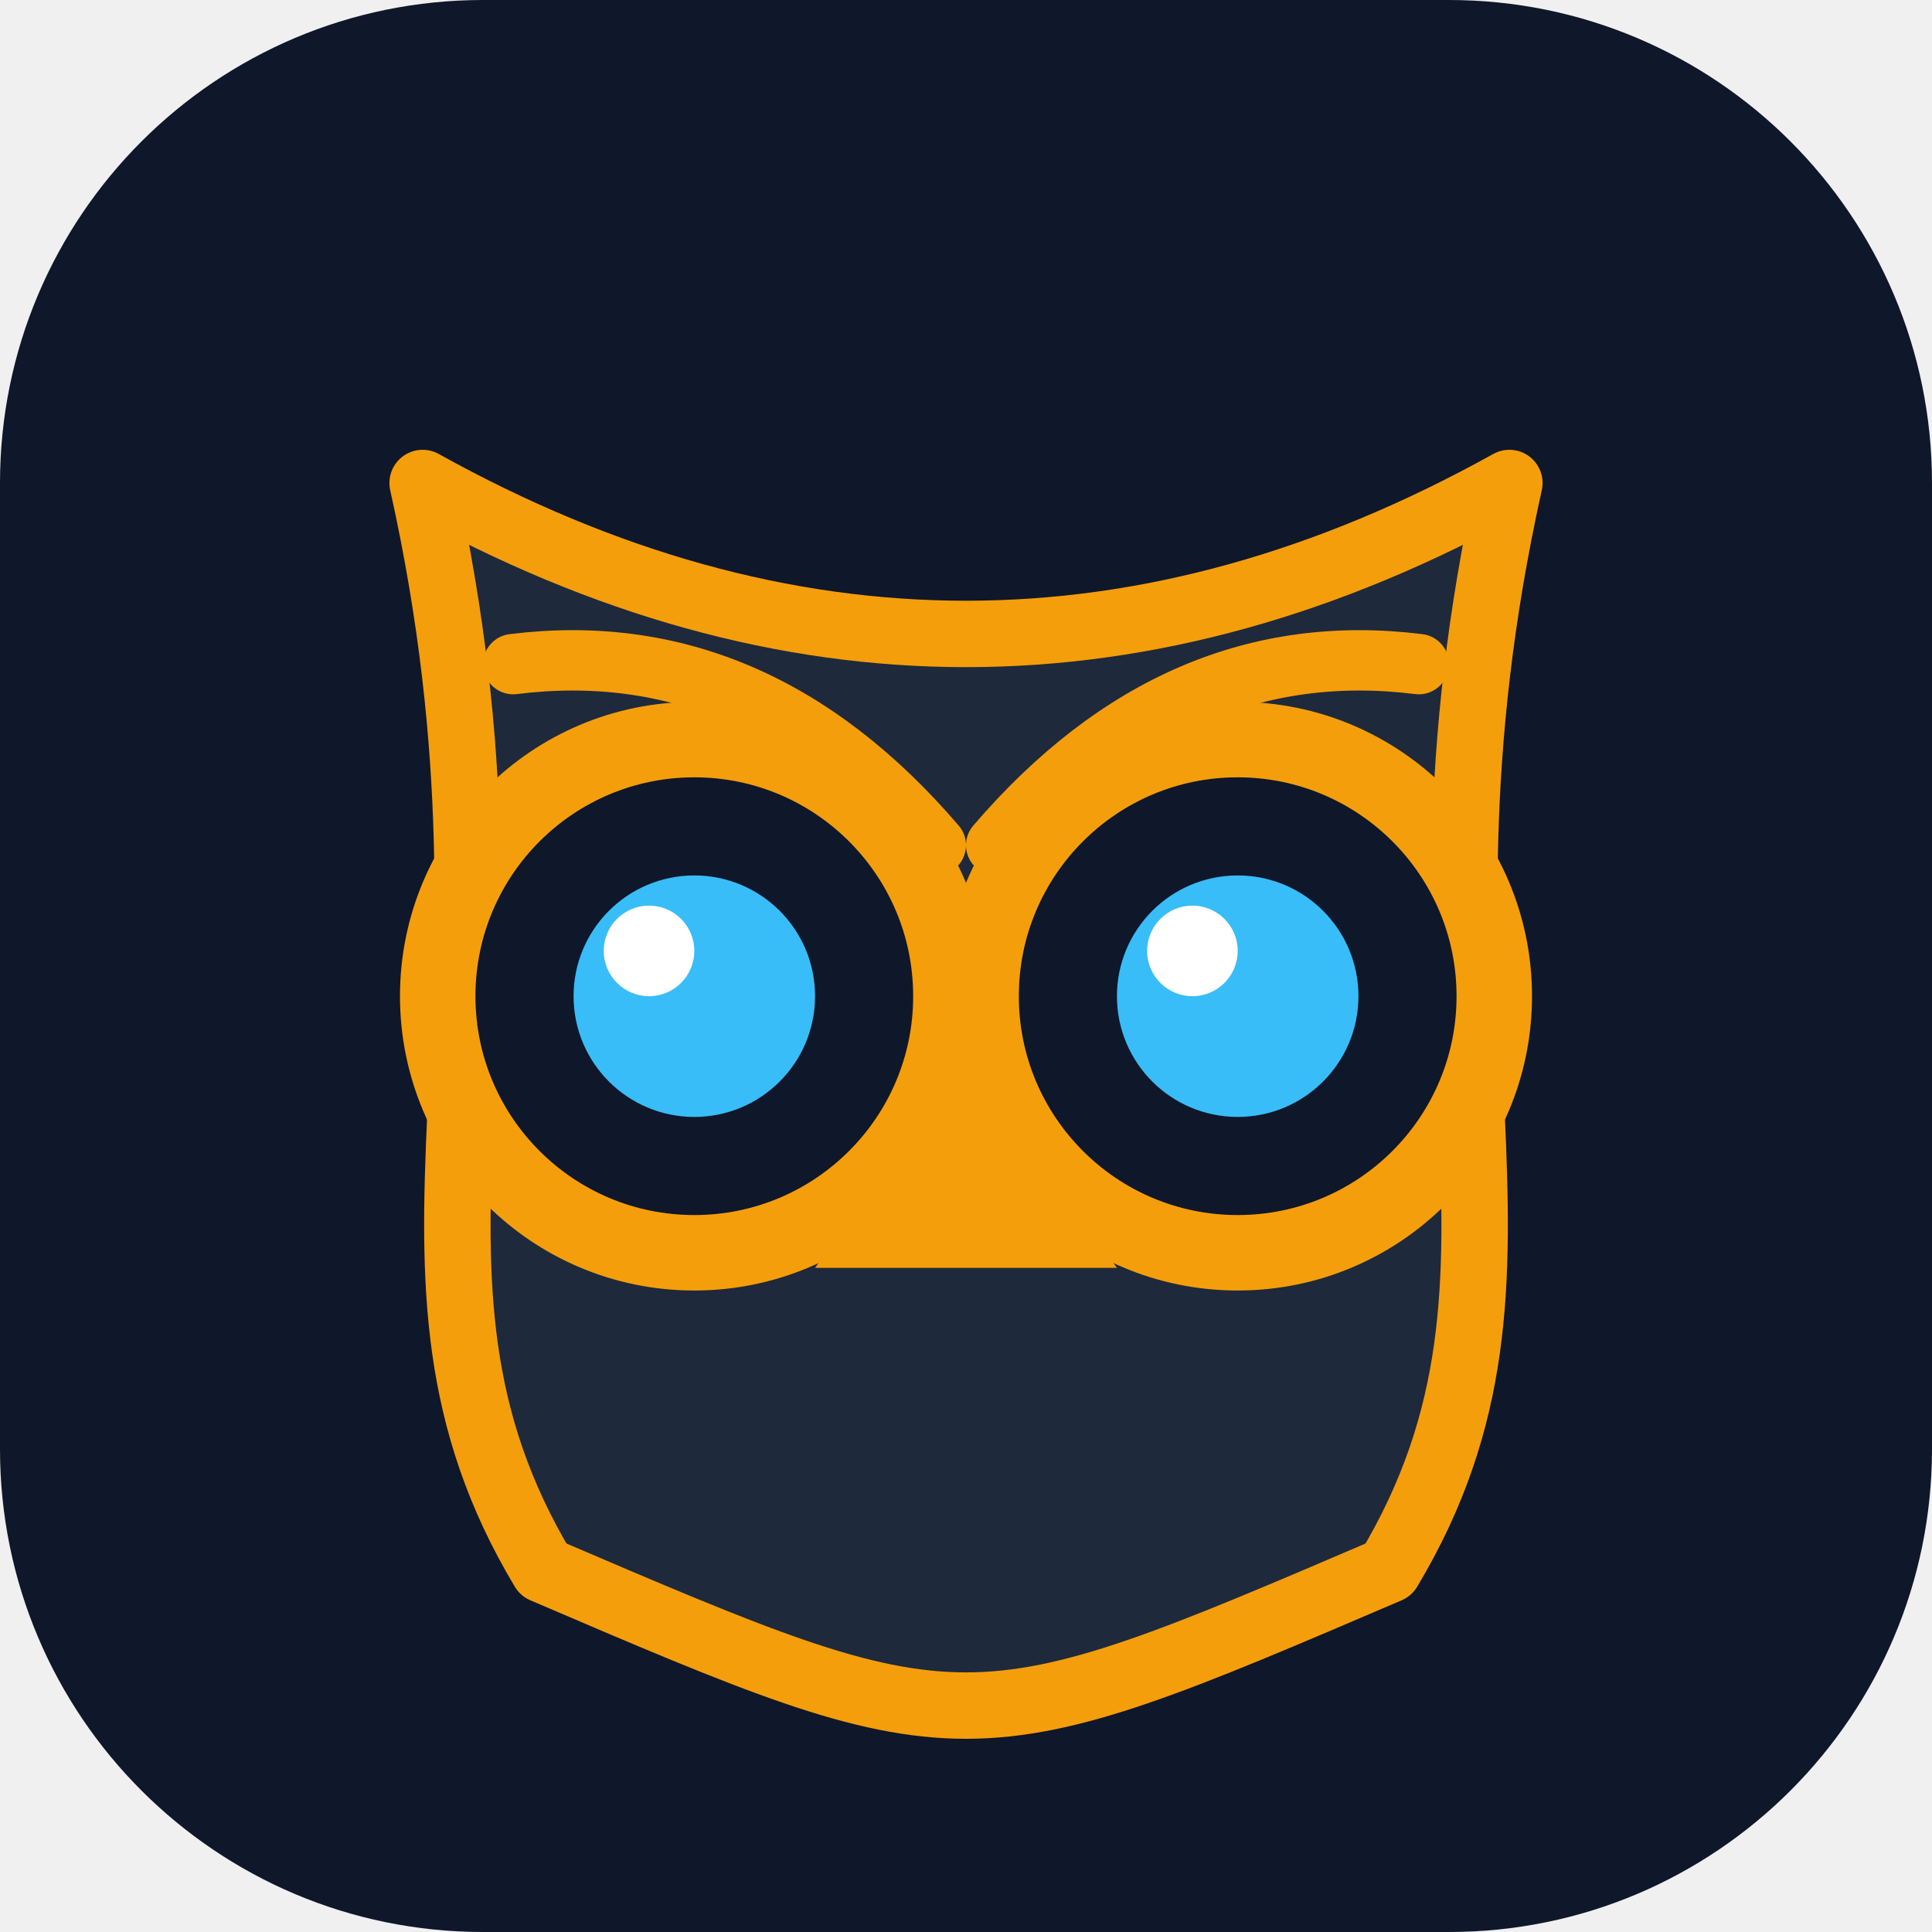
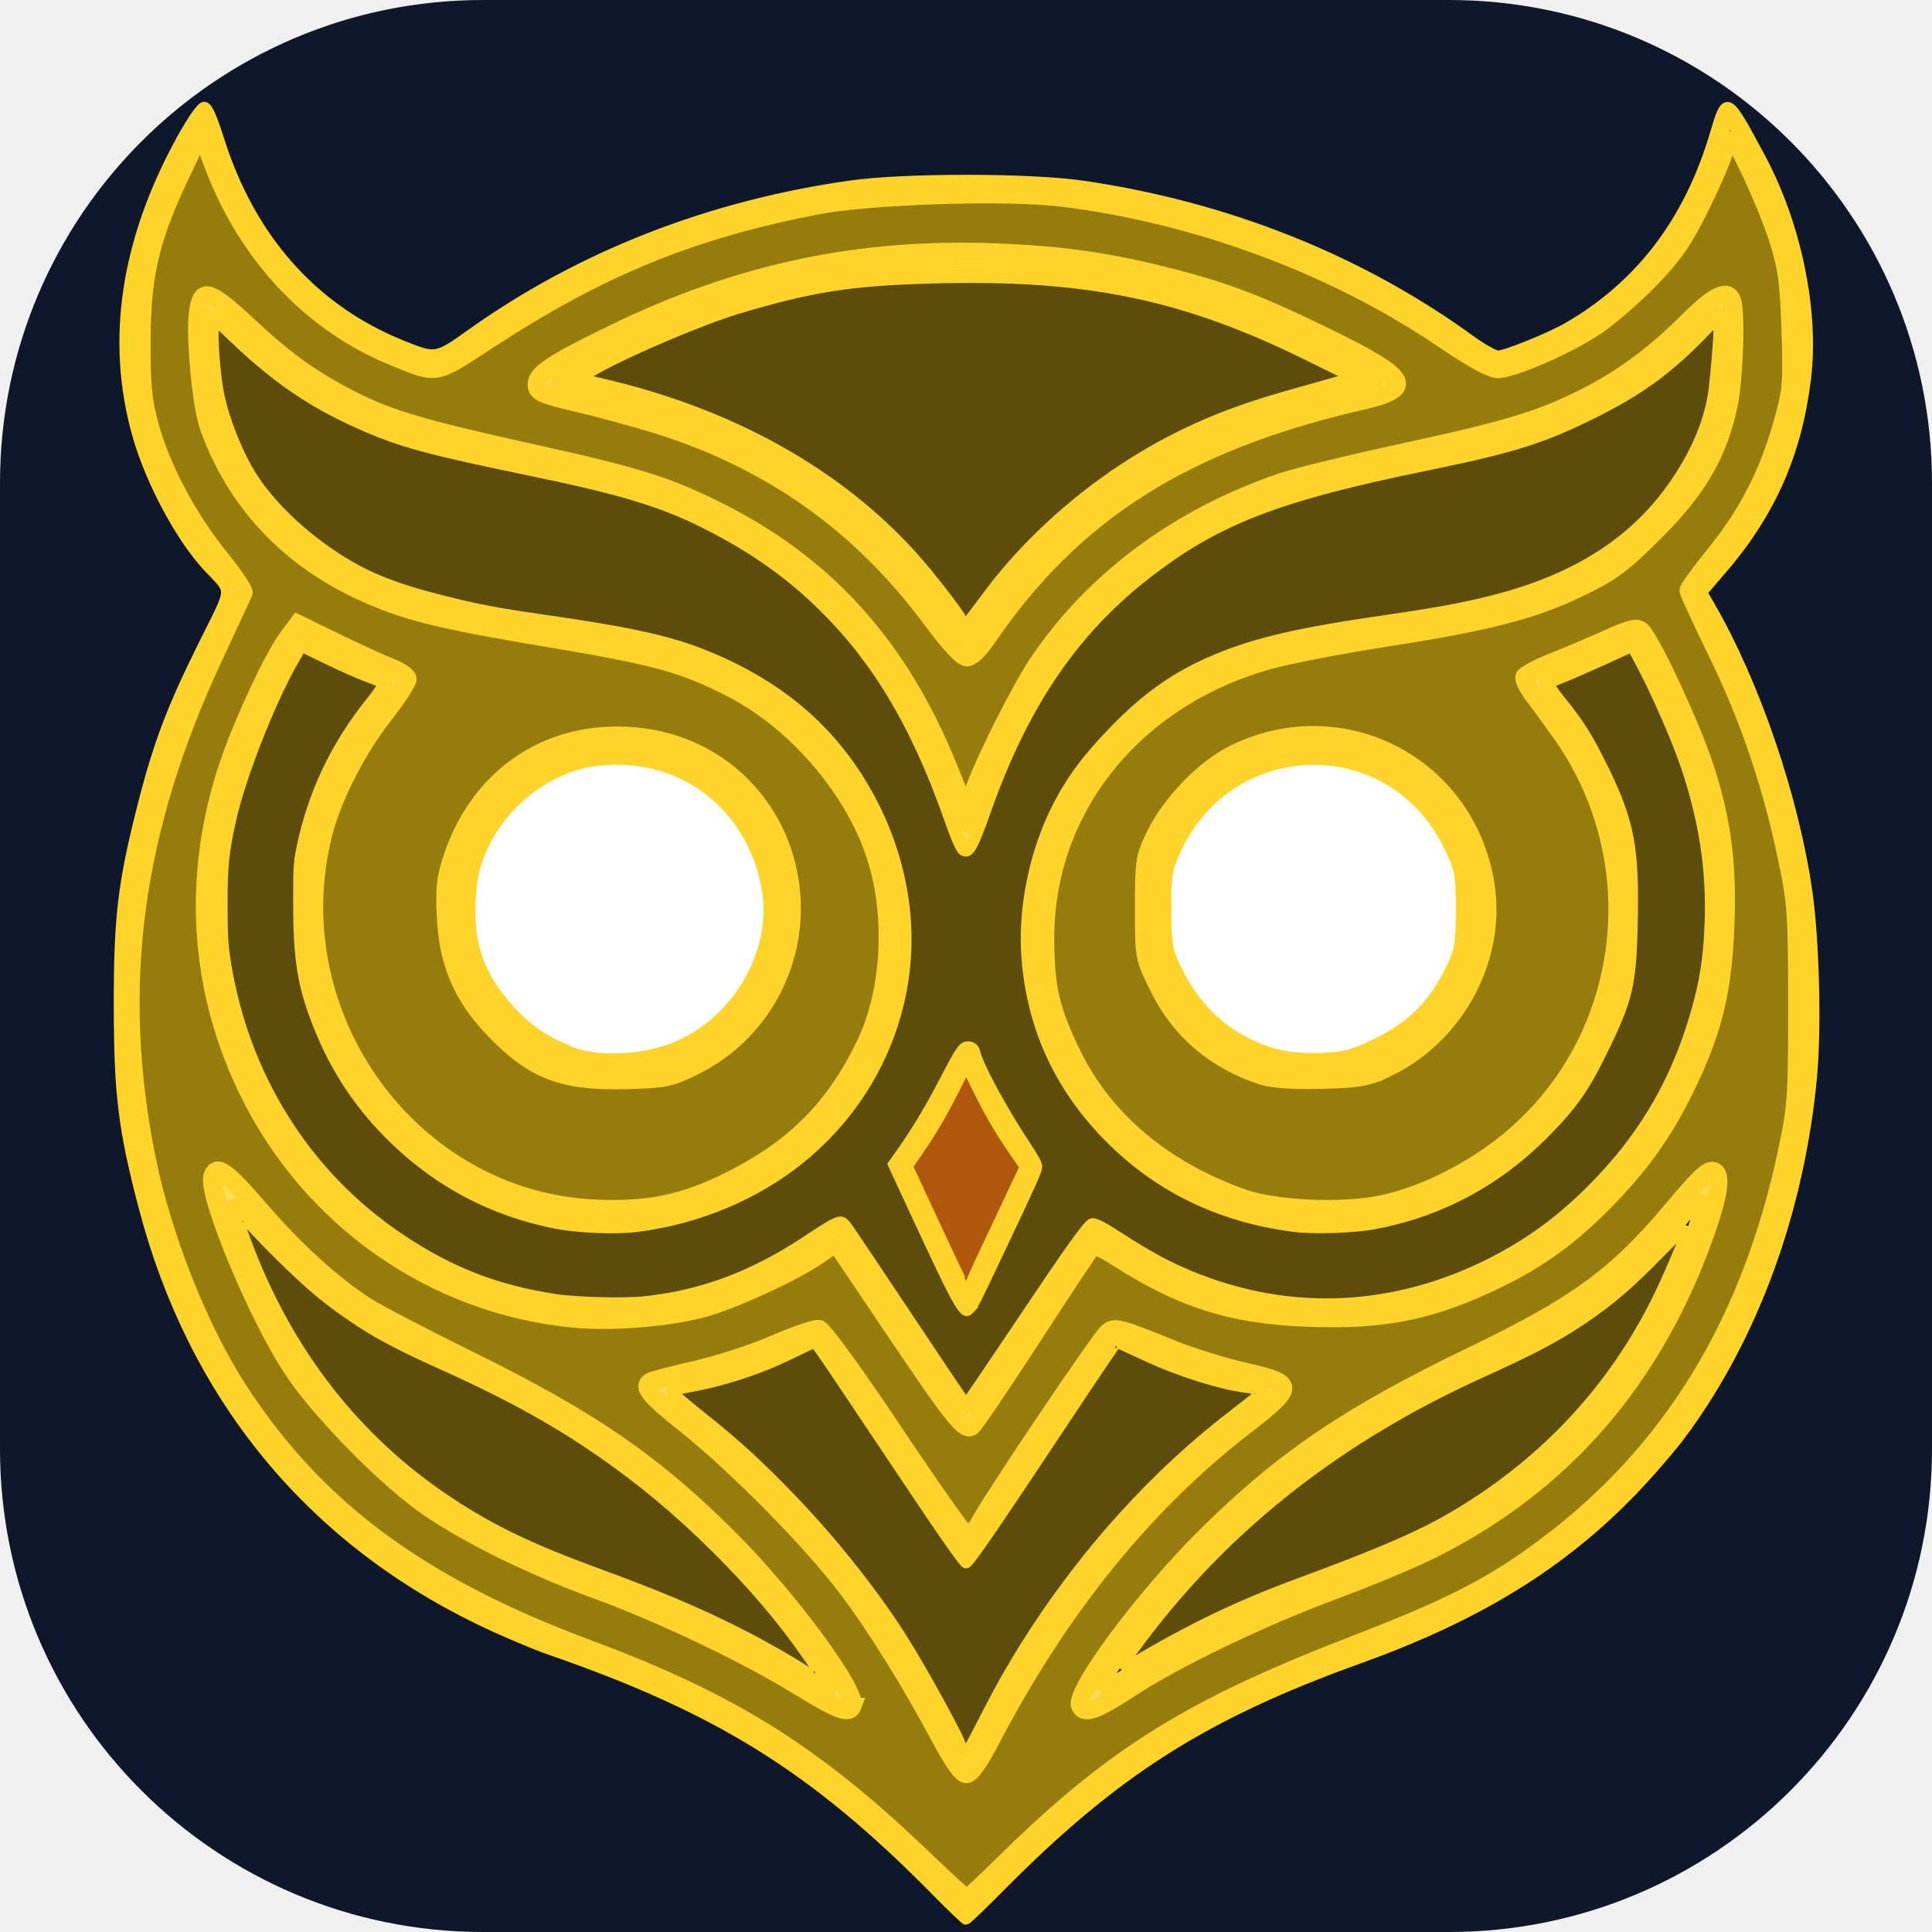
- <svg xmlns="http://www.w3.org/2000/svg" viewBox="0 0 64 64" width="64" height="64" fill="none">
-   <rect width="64" height="64" rx="16" fill="#0f172a" />
-   <path d="M 14 16 Q 32 26 50 16 C 46 34 52 42 46 52 C 32 58 32 58 18 52 C 12 42 18 34 14 16 Z" fill="#1e293b" stroke="#f59e0b" stroke-width="2.2" stroke-linejoin="round" />
-   <circle cx="23" cy="33" r="8.5" fill="#0f172a" stroke="#f59e0b" stroke-width="2.5" />
-   <circle cx="41" cy="33" r="8.5" fill="#0f172a" stroke="#f59e0b" stroke-width="2.5" />
-   <circle cx="23" cy="33" r="4" fill="#38bdf8" />
-   <circle cx="41" cy="33" r="4" fill="#38bdf8" />
-   <circle cx="21.5" cy="31.5" r="1.5" fill="#ffffff" />
-   <circle cx="39.5" cy="31.5" r="1.5" fill="#ffffff" />
-   <path d="M 32 35 L 27 42 L 37 42 Z" fill="#f59e0b" />
-   <path d="M 17 22 Q 25 21 31 28" stroke="#f59e0b" stroke-width="2" stroke-linecap="round" />
-   <path d="M 47 22 Q 39 21 33 28" stroke="#f59e0b" stroke-width="2" stroke-linecap="round" />
+ <svg xmlns="http://www.w3.org/2000/svg" viewBox="0 0 64 64" width="64" height="64" fill="none" version="1.1" id="svg8">
+   <defs id="defs8" />
+   <g id="g8">
+     <rect width="64" height="64" rx="16" fill="#0f172a" id="rect1" />
+     <path style="fill:#ffdd55;stroke:#ffd42a;stroke-width:0.322" d="M 30.968,62.61 C 27.002,58.588 23.811,56.597 18.245,54.67 17.678,54.473 16.612,54.02 15.875,53.662 10.208,50.909 6.382,46.205 4.753,39.989 4.078,37.417 3.934,36.252 3.93,33.36 3.926,30.408 4.055,29.297 4.698,26.759 5.223,24.683 5.667,23.503 6.721,21.378 7.717,19.37 7.699,19.661 6.882,18.783 5.98,17.816 4.988,15.966 4.55,14.434 3.654,11.299 4.148,7.981 6.016,4.597 6.366,3.963 6.667,3.534 6.762,3.533 c 0.113,-0.001 0.259,0.313 0.499,1.076 1.034,3.287 3.099,5.622 6.024,6.811 1.145,0.465 1.162,0.463 2.299,-0.348 3.643,-2.598 7.924,-4.274 12.603,-4.933 1.785,-0.252 5.93,-0.249 7.676,0.005 4.763,0.692 9.188,2.455 12.856,5.123 0.384,0.279 0.792,0.507 0.907,0.507 0.248,0 1.731,-0.601 2.313,-0.938 2.383,-1.378 3.996,-3.491 4.849,-6.352 0.407,-1.365 0.407,-1.365 1.539,0.747 1.189,2.216 1.778,5.085 1.503,7.32 -0.305,2.481 -1.168,4.434 -2.792,6.321 l -0.646,0.75 0.277,0.481 c 1.486,2.582 2.758,6.322 3.206,9.428 0.231,1.605 0.306,4.498 0.158,6.107 -0.409,4.444 -1.943,8.651 -4.324,11.862 -0.336,0.453 -1.057,1.289 -1.603,1.858 -2.359,2.457 -5.151,4.177 -9.074,5.588 -5.15,1.853 -8.102,3.729 -11.899,7.563 -0.594,0.6 -1.105,1.091 -1.135,1.091 -0.03,0 -0.495,-0.446 -1.032,-0.991 z m 2.517,-0.84 c 3.53,-3.447 6.45,-5.278 11.114,-6.969 2.843,-1.03 4.196,-1.668 5.803,-2.734 5.015,-3.327 8.072,-8.252 9.15,-14.741 0.924,-5.56 -0.195,-11.846 -2.993,-16.817 -0.246,-0.437 -0.448,-0.848 -0.448,-0.913 0,-0.065 0.233,-0.373 0.518,-0.685 1.551,-1.697 2.539,-3.759 2.896,-6.048 0.178,-1.139 0.055,-3.214 -0.262,-4.408 -0.35,-1.319 -0.88,-2.626 -1.492,-3.676 L 57.275,3.926 56.893,5.03 c -0.697,2.018 -1.39,3.157 -2.69,4.426 -0.465,0.453 -1.249,1.075 -1.744,1.382 -0.891,0.553 -2.486,1.235 -2.904,1.242 -0.119,0.002 -0.422,-0.153 -0.673,-0.345 C 45.082,8.832 39.866,6.815 34.849,6.308 33.26,6.147 29.229,6.236 27.827,6.463 23.31,7.193 19.395,8.752 15.851,11.231 c -0.667,0.466 -1.291,0.849 -1.386,0.85 -0.304,0.003 -1.654,-0.52 -2.402,-0.931 C 9.697,9.849 8.004,7.743 7.071,4.939 L 6.734,3.926 6.533,4.256 c -0.51,0.838 -1.226,2.403 -1.507,3.293 -0.516,1.636 -0.586,2.098 -0.578,3.864 0.006,1.436 0.042,1.778 0.275,2.649 0.469,1.752 1.28,3.268 2.494,4.659 0.37,0.425 0.673,0.811 0.673,0.859 0,0.048 -0.386,0.849 -0.858,1.782 -3.592,7.098 -3.862,15.132 -0.745,22.143 2.302,5.177 6.482,8.891 12.421,11.035 5.363,1.936 8.074,3.597 11.784,7.219 0.801,0.782 1.474,1.423 1.498,1.425 0.023,0.002 0.695,-0.634 1.494,-1.414 z m -2.407,-4.743 c -2.174,-4.261 -5.115,-7.709 -9.103,-10.67 -0.216,-0.16 -0.374,-0.343 -0.353,-0.407 0.021,-0.064 0.383,-0.17 0.804,-0.235 1.233,-0.191 2.34,-0.534 3.483,-1.078 0.588,-0.28 1.121,-0.509 1.185,-0.508 0.064,9.66e-4 1.182,1.622 2.485,3.603 1.303,1.981 2.393,3.602 2.421,3.603 0.028,9.66e-4 1.118,-1.619 2.421,-3.601 1.303,-1.981 2.424,-3.603 2.491,-3.605 0.067,-0.002 0.507,0.184 0.979,0.413 1.046,0.507 2.534,0.983 3.64,1.163 0.562,0.092 0.831,0.182 0.845,0.282 0.011,0.081 -0.406,0.459 -0.927,0.84 -3.513,2.567 -6.577,6.281 -8.716,10.564 -0.347,0.694 -0.674,1.262 -0.727,1.262 -0.053,0 -0.471,-0.732 -0.927,-1.628 z m 1.528,0.005 c 1.979,-3.99 5.023,-7.695 8.431,-10.26 0.465,-0.35 0.847,-0.664 0.85,-0.699 0.003,-0.035 -0.244,-0.092 -0.547,-0.128 -0.86,-0.101 -2.29,-0.55 -3.351,-1.052 -0.532,-0.252 -0.985,-0.457 -1.007,-0.457 -0.022,0 -1.127,1.646 -2.456,3.658 -1.329,2.012 -2.463,3.658 -2.52,3.658 -0.057,0 -1.192,-1.646 -2.523,-3.658 -1.331,-2.012 -2.446,-3.658 -2.478,-3.658 -0.032,0 -0.416,0.18 -0.854,0.4 -0.926,0.465 -2.225,0.894 -3.231,1.066 -0.389,0.067 -0.707,0.153 -0.707,0.193 0,0.039 0.513,0.475 1.139,0.968 2.258,1.778 4.65,4.406 6.335,6.961 0.67,1.016 2.022,3.454 2.154,3.883 0.039,0.128 0.104,0.232 0.144,0.232 0.04,0 0.32,-0.498 0.622,-1.108 z M 26.874,55.87 C 24.782,54.518 22.513,53.43 19.791,52.474 15.066,50.814 11.954,48.507 9.645,44.951 8.754,43.579 7.578,40.826 7.213,39.258 7.098,38.766 7.427,38.924 7.961,39.619 c 0.77,1.001 1.585,1.865 2.514,2.667 1.089,0.94 1.968,1.506 3.36,2.163 2.843,1.344 4.291,2.09 5.336,2.751 3.262,2.062 6.1,4.823 8.225,8.001 1.015,1.518 0.94,1.614 -0.522,0.668 z m 0.168,-0.693 c -1.967,-2.943 -4.917,-5.78 -8.077,-7.766 -1.311,-0.824 -2.784,-1.591 -4.526,-2.358 -1.51,-0.664 -2.518,-1.253 -3.605,-2.106 -0.822,-0.645 -2.333,-2.139 -2.87,-2.839 -0.367,-0.478 -0.351,-0.311 0.086,0.896 1.679,4.638 4.779,8.066 9.165,10.133 0.567,0.267 1.772,0.752 2.679,1.077 2.843,1.02 5.17,2.128 7.006,3.338 0.34,0.224 0.631,0.411 0.647,0.415 0.016,0.004 -0.211,-0.351 -0.505,-0.79 z m 8.873,1.193 c 0,-0.215 1.503,-2.378 2.386,-3.432 2.874,-3.434 6.372,-6.021 10.746,-7.946 0.853,-0.376 1.858,-0.862 2.234,-1.081 1.707,-0.995 3.379,-2.486 4.642,-4.139 0.662,-0.867 0.975,-1.036 0.858,-0.464 -0.147,0.722 -0.82,2.555 -1.34,3.654 -2.12,4.475 -5.763,7.621 -10.869,9.385 -1.881,0.65 -3.041,1.128 -4.534,1.869 -1.323,0.657 -3.536,1.972 -3.662,2.177 -0.085,0.138 -0.459,0.118 -0.459,-0.025 z m 4.08,-2.456 c 1.407,-0.685 2.241,-1.028 4.317,-1.772 3.131,-1.122 5.17,-2.316 7.216,-4.227 1.977,-1.846 3.516,-4.288 4.516,-7.163 0.202,-0.581 0.353,-1.056 0.334,-1.056 -0.018,0 -0.244,0.267 -0.502,0.592 -0.719,0.907 -1.952,2.113 -2.863,2.799 -1.134,0.854 -2.067,1.382 -3.688,2.085 -5.186,2.248 -9.468,5.716 -12.372,10.02 l -0.518,0.768 1.157,-0.719 c 0.636,-0.395 1.718,-0.992 2.404,-1.327 z M 29.86,44.025 C 28.742,42.326 27.8,40.935 27.766,40.934 27.732,40.933 27.315,41.195 26.838,41.515 23.22,43.948 18.641,44.234 14.635,42.278 8.222,39.147 5.363,31.813 7.885,24.962 8.271,23.916 9.427,21.506 9.707,21.167 l 0.199,-0.241 1.027,0.513 c 0.565,0.282 1.34,0.622 1.723,0.755 0.383,0.133 0.695,0.283 0.695,0.332 0,0.049 -0.225,0.351 -0.5,0.67 -1.192,1.386 -1.903,2.718 -2.357,4.423 -0.367,1.379 -0.389,3.443 -0.051,4.792 0.516,2.056 1.482,3.711 2.999,5.136 1.12,1.052 2.264,1.755 3.591,2.208 1.33,0.454 2.308,0.595 3.633,0.526 1.369,-0.072 2.323,-0.339 3.761,-1.053 1.901,-0.944 3.304,-2.297 4.219,-4.069 0.748,-1.449 0.931,-2.249 0.931,-4.069 0,-1.304 -0.037,-1.674 -0.237,-2.37 -0.791,-2.757 -2.619,-4.939 -5.223,-6.238 -1.546,-0.771 -2.794,-1.095 -5.914,-1.536 -3.753,-0.531 -5.775,-1.129 -7.402,-2.191 C 8.816,17.461 7.512,15.694 6.948,13.535 6.719,12.66 6.641,10.098 6.837,9.902 c 0.073,-0.073 0.44,0.229 1.172,0.965 1.606,1.613 3.245,2.613 5.552,3.388 0.537,0.18 2.214,0.576 3.728,0.88 1.514,0.304 3.276,0.721 3.915,0.927 5.095,1.642 8.633,5.169 10.403,10.37 0.188,0.552 0.365,1.005 0.394,1.005 0.029,6.5e-5 0.213,-0.474 0.409,-1.053 0.419,-1.238 1.418,-3.25 2.145,-4.32 2.129,-3.134 5.344,-5.302 9.366,-6.318 0.555,-0.14 2.053,-0.462 3.328,-0.715 2.576,-0.511 3.967,-0.95 5.506,-1.739 1.318,-0.676 2.422,-1.512 3.428,-2.598 1.057,-1.14 1.096,-1.116 1.087,0.687 -0.009,1.678 -0.22,2.592 -0.921,3.991 -0.376,0.75 -0.681,1.174 -1.349,1.876 -2.081,2.187 -4.26,3.046 -9.499,3.747 -4.21,0.563 -6.26,1.399 -8.241,3.361 -1.992,1.972 -2.986,4.478 -2.859,7.203 0.066,1.404 0.289,2.246 0.943,3.555 0.896,1.793 2.309,3.17 4.229,4.121 1.656,0.82 2.548,1.032 4.327,1.026 1.636,-0.005 2.331,-0.145 3.765,-0.761 2.092,-0.898 4.001,-2.675 4.991,-4.644 1.047,-2.085 1.394,-4.225 1.029,-6.349 -0.354,-2.058 -1.124,-3.686 -2.487,-5.258 -0.302,-0.349 -0.55,-0.678 -0.55,-0.733 0,-0.054 0.306,-0.199 0.68,-0.322 0.374,-0.123 1.141,-0.452 1.705,-0.731 0.563,-0.279 1.092,-0.481 1.175,-0.45 0.212,0.081 1.511,2.771 1.933,4.002 0.711,2.075 0.833,2.788 0.839,4.894 0.005,2.048 -0.114,2.891 -0.626,4.424 -0.65,1.944 -1.815,3.844 -3.225,5.259 -1.146,1.15 -2.072,1.834 -3.407,2.517 -1.999,1.023 -3.68,1.432 -5.873,1.43 -2.504,-0.003 -4.65,-0.651 -6.687,-2.022 -0.476,-0.32 -0.893,-0.58 -0.927,-0.577 -0.065,0.005 -3.806,5.649 -3.967,5.983 -0.051,0.107 -0.156,0.194 -0.234,0.194 -0.077,0 -1.056,-1.39 -2.174,-3.089 z m 4.199,-0.364 c 1.104,-1.671 2.069,-3.038 2.143,-3.038 0.074,0 0.481,0.234 0.905,0.52 3.774,2.547 8.259,2.846 12.307,0.822 2.834,-1.417 5.214,-4.005 6.39,-6.949 1.298,-3.248 1.295,-6.521 -0.009,-10.139 -0.378,-1.048 -1.629,-3.653 -1.729,-3.6 -0.549,0.291 -2.124,1.005 -2.439,1.105 -0.227,0.072 -0.446,0.162 -0.488,0.2 -0.042,0.038 0.124,0.299 0.367,0.58 0.666,0.769 1.071,1.404 1.574,2.466 0.775,1.635 0.904,2.278 0.904,4.485 0,2.239 -0.133,2.876 -0.955,4.576 -0.606,1.255 -1.014,1.831 -1.996,2.826 -2.182,2.209 -5.284,3.355 -8.162,3.015 -5.446,-0.642 -9.347,-5.339 -8.719,-10.497 0.274,-2.254 1.128,-4.011 2.783,-5.727 2.063,-2.14 4.18,-3.015 8.766,-3.623 4.384,-0.581 6.506,-1.327 8.42,-2.957 1.238,-1.054 2.243,-2.627 2.654,-4.15 0.171,-0.634 0.346,-3.246 0.217,-3.246 -0.039,0 -0.332,0.281 -0.65,0.624 -0.984,1.063 -2.138,1.908 -3.584,2.625 -1.781,0.883 -2.802,1.196 -5.87,1.804 -3.916,0.776 -5.962,1.493 -7.936,2.78 -3.064,1.998 -5.169,4.887 -6.492,8.909 -0.186,0.567 -0.394,1.03 -0.461,1.03 -0.067,0 -0.25,-0.394 -0.407,-0.876 -0.935,-2.879 -2.281,-5.222 -4.011,-6.984 -1.031,-1.05 -1.762,-1.625 -3.045,-2.395 -1.925,-1.154 -3.513,-1.689 -7.182,-2.418 -1.326,-0.263 -2.817,-0.595 -3.313,-0.737 -2.432,-0.696 -4.403,-1.813 -6.051,-3.43 -0.507,-0.498 -0.947,-0.881 -0.977,-0.851 -0.096,0.096 -0.058,1.554 0.06,2.319 0.153,0.99 0.634,2.291 1.14,3.083 0.935,1.464 2.753,2.934 4.437,3.588 1.183,0.459 3.281,0.964 4.869,1.172 3.483,0.456 4.968,0.809 6.519,1.552 1.621,0.776 2.815,1.716 3.772,2.972 3.808,4.992 2.29,11.639 -3.295,14.425 -1.549,0.773 -3.565,1.187 -5.086,1.046 -4.314,-0.401 -7.896,-3.391 -9.134,-7.624 -0.331,-1.133 -0.452,-3.305 -0.252,-4.544 0.302,-1.873 1.166,-3.728 2.422,-5.2 0.258,-0.302 0.433,-0.58 0.391,-0.619 -0.043,-0.039 -0.31,-0.146 -0.593,-0.239 -0.283,-0.093 -0.922,-0.371 -1.42,-0.618 l -0.905,-0.449 -0.251,0.428 c -0.8,1.365 -1.754,3.739 -2.121,5.281 -1.217,5.101 0.837,10.647 5.113,13.803 2.103,1.552 4.331,2.345 6.951,2.471 2.641,0.128 5.073,-0.597 7.343,-2.188 0.441,-0.309 0.839,-0.539 0.884,-0.511 0.045,0.028 0.983,1.42 2.084,3.094 1.101,1.674 2.025,3.043 2.053,3.043 0.028,9.1e-5 0.955,-1.367 2.06,-3.038 z m -2.519,-1.158 c -0.209,-0.439 -0.705,-1.501 -1.103,-2.36 l -0.723,-1.561 0.577,-0.824 c 0.318,-0.453 0.812,-1.315 1.099,-1.916 0.302,-0.631 0.583,-1.092 0.668,-1.092 0.081,0 0.147,0.061 0.147,0.136 0,0.267 0.953,2.088 1.502,2.872 0.307,0.438 0.558,0.838 0.558,0.888 0,0.05 -0.365,0.851 -0.811,1.781 -0.446,0.929 -0.93,1.956 -1.076,2.282 -0.146,0.326 -0.309,0.592 -0.363,0.592 -0.054,0 -0.268,-0.359 -0.477,-0.799 z m 1.638,-2.17 0.796,-1.68 -0.521,-0.753 c -0.286,-0.414 -0.729,-1.18 -0.982,-1.702 l -0.462,-0.949 -0.482,0.961 c -0.265,0.529 -0.708,1.289 -0.984,1.689 l -0.502,0.728 0.82,1.768 c 0.451,0.972 0.899,1.919 0.995,2.105 l 0.175,0.337 0.175,-0.412 c 0.096,-0.227 0.534,-1.168 0.972,-2.092 z m -14.133,-4.815 c -1.943,-0.523 -3.539,-2.157 -3.995,-4.091 -0.695,-2.947 1.086,-5.959 3.98,-6.729 0.727,-0.194 2.16,-0.19 2.919,0.008 1.837,0.479 3.359,1.978 3.91,3.854 0.217,0.74 0.217,2.365 0,3.105 -0.551,1.877 -2.074,3.372 -3.92,3.848 -0.771,0.199 -2.164,0.201 -2.893,0.005 z m 3.118,-0.365 c 2.405,-0.743 3.994,-3.363 3.571,-5.89 -0.279,-1.668 -1.409,-3.191 -2.916,-3.927 -2.982,-1.457 -6.506,0.117 -7.449,3.327 -0.213,0.725 -0.213,2.172 -9.66e-4,2.899 0.547,1.872 2.304,3.474 4.164,3.797 0.74,0.128 1.823,0.043 2.631,-0.206 z m 19.985,0.377 c -1.957,-0.491 -3.519,-2.023 -4.019,-3.942 -0.199,-0.764 -0.197,-2.194 0.004,-2.965 0.483,-1.853 2.06,-3.433 3.908,-3.914 0.837,-0.218 2.214,-0.205 3.058,0.029 2.341,0.649 3.997,2.896 4.002,5.431 0.005,2.516 -1.88,4.877 -4.305,5.392 -0.703,0.149 -1.99,0.134 -2.648,-0.031 z m 2.215,-0.167 c 0.99,-0.157 2.059,-0.702 2.832,-1.444 2.207,-2.119 2.184,-5.547 -0.05,-7.655 -0.816,-0.769 -1.514,-1.139 -2.579,-1.364 -2.613,-0.552 -5.205,0.956 -6.095,3.545 -0.339,0.985 -0.325,2.475 0.031,3.421 0.675,1.793 2.105,3.053 3.908,3.444 0.824,0.179 1.108,0.186 1.952,0.053 z M 31.272,20.736 c -2.041,-2.979 -4.719,-5.089 -8.184,-6.447 -1.077,-0.422 -3.652,-1.131 -4.817,-1.326 -0.832,-0.14 -0.376,-0.513 2.138,-1.754 2.441,-1.204 4.134,-1.767 6.852,-2.275 4.409,-0.825 9.146,-0.46 13.51,1.042 1.114,0.383 4.008,1.755 4.856,2.302 0.657,0.424 0.634,0.586 -0.103,0.732 -4.348,0.858 -7.315,2.206 -10.008,4.549 -0.964,0.839 -2.294,2.385 -2.93,3.407 -0.237,0.38 -0.486,0.693 -0.553,0.695 -0.068,0.002 -0.41,-0.414 -0.76,-0.925 z m 1.317,-0.285 c 2.033,-3.011 5.182,-5.373 8.891,-6.668 0.901,-0.314 3.816,-1.072 4.173,-1.085 0.33,-0.012 -2.508,-1.482 -4.078,-2.113 -3.183,-1.279 -5.798,-1.75 -9.677,-1.744 -2.237,0.004 -2.825,0.039 -3.957,0.234 -2.429,0.419 -4.416,1.002 -6.347,1.862 -1.078,0.48 -2.648,1.303 -3.039,1.594 -0.202,0.15 -0.201,0.154 0.052,0.207 3.552,0.751 5.86,1.629 8.037,3.056 1.922,1.261 3.576,2.873 4.765,4.645 0.298,0.444 0.564,0.807 0.593,0.807 0.028,0 0.293,-0.358 0.588,-0.795 z" id="path1-7" />
+     <path style="fill:#d4aa00;fill-opacity:0.684;stroke:#ffd42a;stroke-width:0.545;stroke-linecap:square" d="M 30.521,61.475 C 26.941,58.057 24.202,56.348 19.501,54.598 13.915,52.518 10.484,49.98 7.921,46.03 6.621,44.026 5.405,40.958 4.883,38.366 3.736,32.662 4.431,27.491 7.116,21.747 7.625,20.659 8.065,19.71 8.096,19.638 8.126,19.566 7.768,19.034 7.301,18.457 6.262,17.173 5.374,15.505 4.993,14.119 4.759,13.267 4.709,12.745 4.717,11.242 4.728,9.076 5.012,7.887 6.031,5.744 L 6.649,4.444 7.07,5.547 c 1.11,2.912 3.237,5.173 5.894,6.267 1.551,0.638 1.397,0.663 3.209,-0.518 3.712,-2.421 6.681,-3.639 10.858,-4.456 1.771,-0.346 6.294,-0.494 8.148,-0.265 4.474,0.551 9.034,2.245 12.629,4.691 0.97,0.66 1.586,0.995 1.819,0.989 0.503,-0.014 2.197,-0.746 3.161,-1.366 0.453,-0.291 1.278,-0.994 1.833,-1.562 0.799,-0.817 1.147,-1.307 1.668,-2.349 0.363,-0.724 0.729,-1.551 0.815,-1.838 0.086,-0.287 0.196,-0.521 0.245,-0.521 0.16,0 1.146,2.137 1.514,3.28 0.303,0.942 0.369,1.413 0.423,3.038 0.059,1.796 0.04,2.004 -0.287,3.149 -0.473,1.652 -1.138,2.935 -2.203,4.252 -0.489,0.604 -0.889,1.153 -0.889,1.221 0,0.067 0.414,0.969 0.921,2.004 1.058,2.162 1.8,4.325 2.316,6.748 0.338,1.588 0.361,1.899 0.363,4.973 0.002,3.073 -0.02,3.383 -0.351,4.927 -1.209,5.629 -3.802,9.869 -7.933,12.97 -1.774,1.332 -3.134,2.032 -6.385,3.286 -5.393,2.081 -7.969,3.685 -11.508,7.162 -0.692,0.68 -1.283,1.234 -1.312,1.231 -0.029,-0.004 -0.702,-0.626 -1.496,-1.384 z m 2.36,-3.89 c 2.264,-4.323 5.069,-7.784 8.371,-10.328 1.714,-1.321 1.713,-1.457 -0.006,-1.844 -0.704,-0.159 -1.781,-0.492 -2.394,-0.742 -1.799,-0.731 -1.926,-0.763 -2.18,-0.553 -0.236,0.196 -3.653,5.261 -4.172,6.185 -0.169,0.301 -0.359,0.563 -0.422,0.581 -0.063,0.018 -1.147,-1.514 -2.41,-3.406 -1.369,-2.05 -2.392,-3.456 -2.533,-3.482 -0.13,-0.024 -0.793,0.2 -1.473,0.498 -0.68,0.298 -1.855,0.682 -2.611,0.853 -0.756,0.171 -1.437,0.349 -1.512,0.395 -0.306,0.189 -0.076,0.482 1.143,1.451 1.704,1.355 4.21,3.898 5.375,5.453 0.98,1.308 2.052,3.034 3.108,5.005 0.418,0.779 0.69,1.148 0.848,1.148 0.16,0 0.431,-0.379 0.868,-1.214 z m -4.613,-1.071 c 0.178,-0.464 -2.105,-3.572 -4.066,-5.533 -2.511,-2.512 -4.609,-3.96 -8.558,-5.907 C 14.086,44.306 12.515,43.488 12.155,43.257 11.051,42.551 9.783,41.398 8.606,40.03 7.496,38.742 7.174,38.522 7.013,38.941 c -0.217,0.565 1.459,4.625 2.656,6.431 0.939,1.418 3.163,3.674 4.547,4.614 1.358,0.922 3.476,1.956 5.548,2.711 2.122,0.772 4.967,2.13 6.691,3.193 1.345,0.83 1.69,0.948 1.814,0.624 z m 9.14,-0.536 c 1.523,-1.002 4.41,-2.391 6.822,-3.283 1.118,-0.413 2.565,-1.017 3.214,-1.342 4.383,-2.192 7.395,-5.689 9.106,-10.571 0.415,-1.185 0.507,-1.847 0.276,-1.99 -0.211,-0.13 -0.44,0.069 -1.429,1.246 -1.868,2.223 -3.178,3.18 -6.623,4.839 -4.111,1.98 -6.323,3.483 -8.889,6.039 -2.049,2.042 -4.318,5.109 -4.134,5.588 0.131,0.341 0.532,0.214 1.657,-0.526 z M 34.204,44.329 c 0.993,-1.53 1.87,-2.853 1.948,-2.94 0.108,-0.12 0.313,-0.048 0.863,0.305 2.133,1.366 3.779,1.887 6.269,1.984 2.634,0.103 4.234,-0.235 6.522,-1.376 1.313,-0.655 2.347,-1.429 3.486,-2.611 1.203,-1.248 1.937,-2.314 2.687,-3.901 0.804,-1.703 1.108,-2.972 1.198,-5.001 0.094,-2.115 -0.092,-3.59 -0.678,-5.378 -0.463,-1.415 -1.802,-4.278 -2.125,-4.546 -0.15,-0.124 -0.382,-0.069 -1.132,0.27 -0.519,0.234 -1.342,0.583 -1.828,0.775 -0.486,0.192 -0.911,0.419 -0.944,0.505 -0.033,0.086 0.113,0.382 0.324,0.657 0.211,0.276 0.626,0.845 0.922,1.265 3.088,4.382 2.193,10.434 -2.02,13.652 -1.178,0.899 -2.591,1.581 -3.866,1.865 -1.302,0.29 -3.561,0.196 -4.663,-0.195 -2.617,-0.926 -4.572,-2.573 -5.626,-4.738 -0.718,-1.474 -0.889,-2.217 -0.889,-3.856 0,-4.329 3.001,-8.002 7.517,-9.2 0.664,-0.176 2.382,-0.503 3.817,-0.725 3.321,-0.516 4.821,-0.905 6.368,-1.655 1.065,-0.516 1.414,-0.776 2.501,-1.864 1.415,-1.416 2.093,-2.583 2.434,-4.194 0.187,-0.883 0.258,-3.105 0.11,-3.488 -0.156,-0.407 -0.611,-0.203 -1.477,0.665 -1.124,1.127 -2.194,1.916 -3.461,2.554 -1.442,0.726 -2.57,1.065 -6.05,1.817 -1.684,0.364 -3.47,0.801 -3.968,0.97 -3.433,1.168 -6.264,3.28 -8.112,6.052 -0.544,0.816 -1.671,3.047 -2.047,4.053 l -0.282,0.755 -0.546,-1.354 C 29.855,21.475 27.455,18.775 23.921,16.972 22.172,16.08 21.166,15.762 17.599,14.975 14.087,14.201 12.905,13.854 11.695,13.241 10.381,12.575 9.475,11.928 8.251,10.783 6.915,9.533 6.648,9.467 6.53,10.356 c -0.105,0.794 0.11,3.084 0.356,3.779 0.858,2.43 2.588,4.311 5.006,5.445 1.461,0.685 2.59,0.972 6.189,1.571 3.634,0.605 4.534,0.851 6.143,1.675 2.216,1.135 4.191,3.503 4.836,5.799 0.546,1.942 0.379,4.31 -0.42,5.965 -1.013,2.099 -2.324,3.419 -4.463,4.492 -1.511,0.758 -2.701,1.006 -4.461,0.927 -6.083,-0.271 -10.49,-6.337 -8.984,-12.368 0.3,-1.201 1.099,-2.773 1.993,-3.92 0.443,-0.569 0.806,-1.12 0.806,-1.224 0,-0.105 -0.251,-0.287 -0.558,-0.406 -0.307,-0.119 -1.132,-0.495 -1.834,-0.837 L 9.864,20.632 9.548,21.054 c -0.416,0.553 -1.112,1.965 -1.71,3.467 -1.535,3.856 -1.429,7.89 0.302,11.516 2.067,4.33 6.198,7.238 10.901,7.675 1.259,0.117 3.091,-0.033 4.264,-0.348 0.965,-0.26 2.986,-1.188 3.789,-1.74 l 0.593,-0.408 1.84,2.734 c 2.112,3.138 2.43,3.528 2.692,3.311 0.099,-0.082 0.992,-1.401 1.985,-2.931 z M 22.994,35.349 c 2.486,-1.224 3.768,-4.025 3.078,-6.725 -0.58,-2.269 -2.431,-3.915 -4.751,-4.225 -2.928,-0.391 -5.394,1.151 -6.35,3.97 -0.238,0.703 -0.277,1.048 -0.226,2.045 0.076,1.49 0.542,2.585 1.557,3.658 1.319,1.394 2.309,1.787 4.383,1.737 1.329,-0.032 1.516,-0.069 2.31,-0.46 z m 22.974,0.049 c 2.298,-1.11 3.667,-3.685 3.262,-6.137 -0.652,-3.945 -4.78,-6.075 -8.36,-4.313 -0.987,0.486 -2.097,1.634 -2.63,2.719 -0.35,0.713 -0.373,0.863 -0.373,2.407 0,1.64 0.002,1.651 0.494,2.646 0.708,1.433 1.865,2.422 3.442,2.942 0.341,0.113 1.03,0.16 1.968,0.136 1.265,-0.032 1.536,-0.082 2.197,-0.401 z M 32.704,21.179 C 35.548,16.997 39.219,14.663 45.071,13.317 46.944,12.886 46.76,12.519 43.991,11.164 41.8,10.092 40.683,9.659 38.946,9.206 36.789,8.645 35.232,8.418 32.948,8.332 28.424,8.163 24.443,9.014 20.288,11.039 c -2.111,1.029 -2.59,1.36 -2.533,1.753 0.034,0.231 0.242,0.32 1.342,0.577 0.716,0.167 1.895,0.487 2.621,0.71 3.773,1.164 6.773,3.286 9.114,6.445 0.621,0.838 1.034,1.279 1.198,1.279 0.151,0 0.417,-0.247 0.673,-0.623 z" id="path16-8" />
+     <path style="fill:#806600;fill-opacity:0.684;stroke:#ffd42a;stroke-width:0.545;stroke-linecap:square" d="M 31.722,20.489 C 31.594,20.272 31.085,19.604 30.591,19.004 28.113,15.999 24.416,13.85 19.929,12.808 l -1.016,-0.236 0.782,-0.441 c 1.074,-0.605 3.542,-1.652 4.728,-2.005 2.46,-0.733 3.763,-0.935 6.492,-1.008 5.088,-0.136 8.315,0.526 12.425,2.55 l 1.743,0.858 -0.459,0.132 c -0.253,0.073 -1.166,0.332 -2.031,0.577 -2.091,0.591 -3.724,1.325 -5.366,2.409 -1.683,1.112 -3.248,2.571 -4.376,4.082 -0.476,0.637 -0.872,1.158 -0.88,1.158 -0.009,0 -0.121,-0.178 -0.249,-0.395 z" id="path17-6" />
+     <path style="fill:#806600;fill-opacity:0.684;stroke:#ffd42a;stroke-width:0.193;stroke-linecap:square" d="m 30.167,43.65 c -0.995,-1.497 -1.898,-2.842 -2.006,-2.991 -0.294,-0.403 -0.274,-0.409 -1.561,0.437 -1.72,1.129 -3.402,1.75 -5.265,1.942 -0.668,0.069 -2.261,0.029 -2.926,-0.074 -1.967,-0.303 -3.479,-0.892 -5.125,-1.997 -3.093,-2.075 -5.144,-5.34 -5.738,-9.136 -0.085,-0.543 -0.102,-0.847 -0.103,-1.855 -0.001,-1.292 0.042,-1.727 0.282,-2.806 0.315,-1.416 1.289,-3.9 2.056,-5.239 l 0.236,-0.412 0.845,0.408 c 0.465,0.225 1.033,0.477 1.263,0.56 0.23,0.084 0.436,0.168 0.459,0.188 0.023,0.02 -0.132,0.251 -0.344,0.514 -1.187,1.471 -1.961,3.105 -2.327,4.914 -0.097,0.477 -0.107,0.649 -0.105,1.826 0.003,1.851 0.139,2.708 0.633,3.978 0.593,1.526 1.409,2.758 2.572,3.884 1.502,1.456 3.292,2.395 5.351,2.808 0.76,0.152 2.001,0.205 2.725,0.116 2.024,-0.25 3.966,-1.06 5.474,-2.283 2.238,-1.814 3.536,-4.502 3.536,-7.321 0,-2.497 -1.048,-5.063 -2.828,-6.925 -0.952,-0.996 -2.169,-1.815 -3.619,-2.436 C 22.311,21.178 21.079,20.896 17.945,20.446 16.444,20.231 15.815,20.11 14.632,19.811 13.012,19.401 12.097,19.025 11.096,18.361 10.073,17.681 9.179,16.843 8.57,15.991 8.05,15.265 7.526,14.019 7.324,13.027 7.223,12.532 7.123,11.378 7.146,10.987 l 0.015,-0.25 0.626,0.592 c 1.379,1.303 2.543,2.09 4.15,2.804 1.308,0.582 2.226,0.831 5.737,1.557 2.864,0.593 4.212,0.999 5.581,1.681 1.54,0.768 2.702,1.567 3.795,2.611 1.893,1.808 3.203,3.979 4.324,7.166 0.288,0.819 0.412,1.075 0.539,1.116 0.25,0.079 0.368,-0.123 0.826,-1.417 1.271,-3.59 2.968,-6.041 5.505,-7.948 2.213,-1.664 4.218,-2.423 8.968,-3.394 2.94,-0.601 3.916,-0.908 5.661,-1.782 1.448,-0.725 2.392,-1.406 3.465,-2.5 l 0.522,-0.532 -1.9e-4,0.181 c -3.22e-4,0.324 -0.093,1.466 -0.165,2.036 -0.122,0.961 -0.536,1.98 -1.219,2.996 -1.305,1.941 -3.239,3.198 -6.014,3.907 -0.95,0.243 -1.908,0.42 -3.55,0.657 -2.885,0.416 -4.314,0.746 -5.648,1.305 -1.31,0.549 -2.271,1.217 -3.374,2.344 -0.91,0.931 -1.451,1.654 -1.919,2.565 -0.785,1.528 -1.171,3.436 -1.033,5.103 0.196,2.367 1.157,4.388 2.892,6.081 1.643,1.603 3.682,2.558 6.087,2.852 0.633,0.077 1.944,0.031 2.603,-0.091 2.185,-0.407 4.103,-1.428 5.69,-3.03 0.934,-0.944 1.32,-1.491 1.938,-2.75 0.843,-1.717 0.961,-2.213 1.007,-4.221 0.059,-2.564 -0.105,-3.421 -1.002,-5.241 -0.493,-1 -0.773,-1.446 -1.382,-2.198 -0.214,-0.265 -0.373,-0.496 -0.352,-0.513 0.021,-0.018 0.195,-0.092 0.386,-0.164 0.191,-0.073 0.77,-0.325 1.287,-0.56 l 0.939,-0.428 0.228,0.424 c 0.517,0.961 1.227,2.581 1.529,3.487 0.582,1.747 0.83,3.343 0.781,5.024 -0.04,1.38 -0.215,2.367 -0.656,3.695 -0.634,1.912 -1.62,3.532 -3.045,5.006 -1.096,1.134 -2.158,1.928 -3.475,2.599 -3.323,1.692 -6.923,1.797 -10.271,0.298 -0.605,-0.271 -1.142,-0.57 -1.904,-1.061 -0.716,-0.461 -0.934,-0.571 -1.069,-0.537 -0.153,0.039 -0.658,0.743 -2.517,3.517 -0.885,1.32 -1.619,2.4 -1.632,2.399 -0.013,-6.44e-4 -0.837,-1.225 -1.832,-2.722 z m 2.034,-0.266 c 0.118,-0.128 0.167,-0.225 1.039,-2.067 1.048,-2.215 1.185,-2.522 1.187,-2.671 0.002,-0.106 -0.115,-0.321 -0.444,-0.818 -0.704,-1.064 -1.492,-2.516 -1.592,-2.935 -0.049,-0.205 -0.153,-0.301 -0.327,-0.301 -0.206,0 -0.288,0.115 -0.846,1.188 -0.484,0.93 -0.932,1.676 -1.419,2.364 l -0.298,0.421 0.719,1.55 c 1.613,3.475 1.683,3.591 1.982,3.269 z" id="path18-7" />
+     <path style="fill:#f97700;fill-opacity:0.684;stroke:#ffd42a;stroke-width:0.048;stroke-linecap:square" d="m 31.821,42.043 c -0.257,-0.539 -0.568,-1.202 -1.125,-2.403 l -0.461,-0.994 0.214,-0.311 c 0.558,-0.81 0.842,-1.288 1.303,-2.201 l 0.258,-0.51 0.022,0.052 c 0.069,0.16 0.487,0.985 0.62,1.223 0.31,0.557 0.494,0.85 0.901,1.438 0.124,0.179 0.224,0.33 0.224,0.336 -2.42e-4,0.006 -0.197,0.426 -0.438,0.933 -0.67,1.412 -1.15,2.44 -1.267,2.713 -0.029,0.067 -0.053,0.123 -0.055,0.125 -0.002,0.002 -0.09,-0.179 -0.196,-0.402 z" id="path19-8" />
+     <path style="fill:#806600;fill-opacity:0.684;stroke:#ffd42a;stroke-width:0.096;stroke-linecap:square" d="m 26.735,55.241 c -0.536,-0.353 -1.457,-0.872 -2.296,-1.295 -1.308,-0.659 -2.654,-1.227 -4.569,-1.926 -2.229,-0.814 -3.513,-1.429 -4.917,-2.356 -3.092,-2.042 -5.356,-4.957 -6.711,-8.643 -0.097,-0.264 -0.177,-0.488 -0.177,-0.497 0,-0.009 0.06,0.05 0.133,0.132 0.567,0.632 1.538,1.585 2.163,2.122 0.595,0.512 1.411,1.086 2.122,1.494 0.459,0.263 1.167,0.617 1.809,0.904 2.39,1.067 3.965,1.926 5.566,3.036 1.333,0.924 2.51,1.906 3.73,3.11 1.229,1.214 2.266,2.433 3.081,3.621 0.334,0.487 0.33,0.471 0.065,0.297 z" id="path20-8" />
+     <path style="fill:#806600;fill-opacity:0.684;stroke:#ffd42a;stroke-width:0.068;stroke-linecap:square" d="m 31.949,57.72 c -0.098,-0.254 -0.64,-1.277 -1.162,-2.193 -0.699,-1.228 -1.181,-1.97 -1.916,-2.951 -0.941,-1.258 -1.918,-2.386 -3.04,-3.511 -0.878,-0.88 -1.477,-1.417 -2.452,-2.196 -0.475,-0.379 -0.845,-0.688 -0.845,-0.705 0,-0.013 0.188,-0.055 0.525,-0.116 0.618,-0.113 1.46,-0.355 2.148,-0.619 0.406,-0.155 0.695,-0.283 1.23,-0.544 0.275,-0.134 0.505,-0.241 0.512,-0.236 0.014,0.009 0.225,0.311 0.571,0.818 0.129,0.189 0.86,1.282 1.624,2.427 1.997,2.993 2.632,3.912 2.766,3.997 0.103,0.066 0.191,0.027 0.322,-0.141 0.346,-0.445 1.205,-1.707 2.786,-4.094 0.853,-1.288 1.845,-2.768 1.979,-2.954 l 0.043,-0.059 0.311,0.143 c 0.171,0.079 0.457,0.21 0.635,0.292 1.1,0.507 2.468,0.931 3.349,1.037 0.09,0.011 0.174,0.025 0.186,0.031 0.025,0.013 -0.088,0.106 -0.645,0.533 -1.374,1.053 -2.561,2.147 -3.749,3.452 -1.274,1.4 -2.484,3.021 -3.479,4.658 -0.43,0.708 -0.684,1.166 -1.144,2.065 -0.292,0.571 -0.502,0.967 -0.514,0.967 -0.002,0 -0.021,-0.046 -0.043,-0.102 z" id="path21-6" />
+     <path style="fill:#806600;fill-opacity:0.684;stroke:#ffd42a;stroke-width:0.273;stroke-linecap:square" d="m 37.212,55.19 c 0,-0.026 0.291,-0.435 0.648,-0.908 2.814,-3.743 6.53,-6.653 11.201,-8.771 1.687,-0.765 2.518,-1.202 3.333,-1.751 0.963,-0.649 1.542,-1.143 2.578,-2.199 0.478,-0.487 0.869,-0.862 0.869,-0.833 0,0.125 -0.628,1.607 -0.986,2.328 -1.449,2.917 -3.644,5.287 -6.503,7.021 -1.188,0.721 -2.458,1.278 -5.297,2.327 -2.049,0.756 -3.588,1.495 -5.597,2.687 -0.135,0.08 -0.246,0.125 -0.246,0.099 z" id="path22-4" />
+     <path style="fill:#ffffff;fill-opacity:1;stroke:#ffd42a;stroke-width:0.545;stroke-linecap:square" d="m 41.989,34.942 c -1.39,-0.457 -2.424,-1.381 -3.104,-2.775 -0.309,-0.634 -0.353,-0.881 -0.356,-2.033 -0.004,-1.154 0.038,-1.402 0.348,-2.062 1.851,-3.95 7.272,-4.025 9.189,-0.127 0.399,0.81 0.43,0.968 0.43,2.187 0,1.169 -0.04,1.395 -0.362,2.051 -0.565,1.151 -1.288,1.878 -2.427,2.441 -0.853,0.422 -1.148,0.5 -1.992,0.527 -0.683,0.022 -1.219,-0.043 -1.724,-0.209 z" id="path15-5" />
+     <path style="fill:#ffffff;fill-opacity:1;stroke:#ffd42a;stroke-width:0.545;stroke-linecap:square" d="m 18.886,34.94 c -0.937,-0.38 -1.482,-0.757 -2.124,-1.471 -1.077,-1.198 -1.439,-2.411 -1.237,-4.148 0.244,-2.104 2.154,-3.991 4.277,-4.226 2.804,-0.31 5.17,1.469 5.693,4.279 0.386,2.077 -0.858,4.372 -2.888,5.324 -1.1,0.516 -2.776,0.625 -3.721,0.242 z" id="path14-2" />
+   </g>
</svg>
